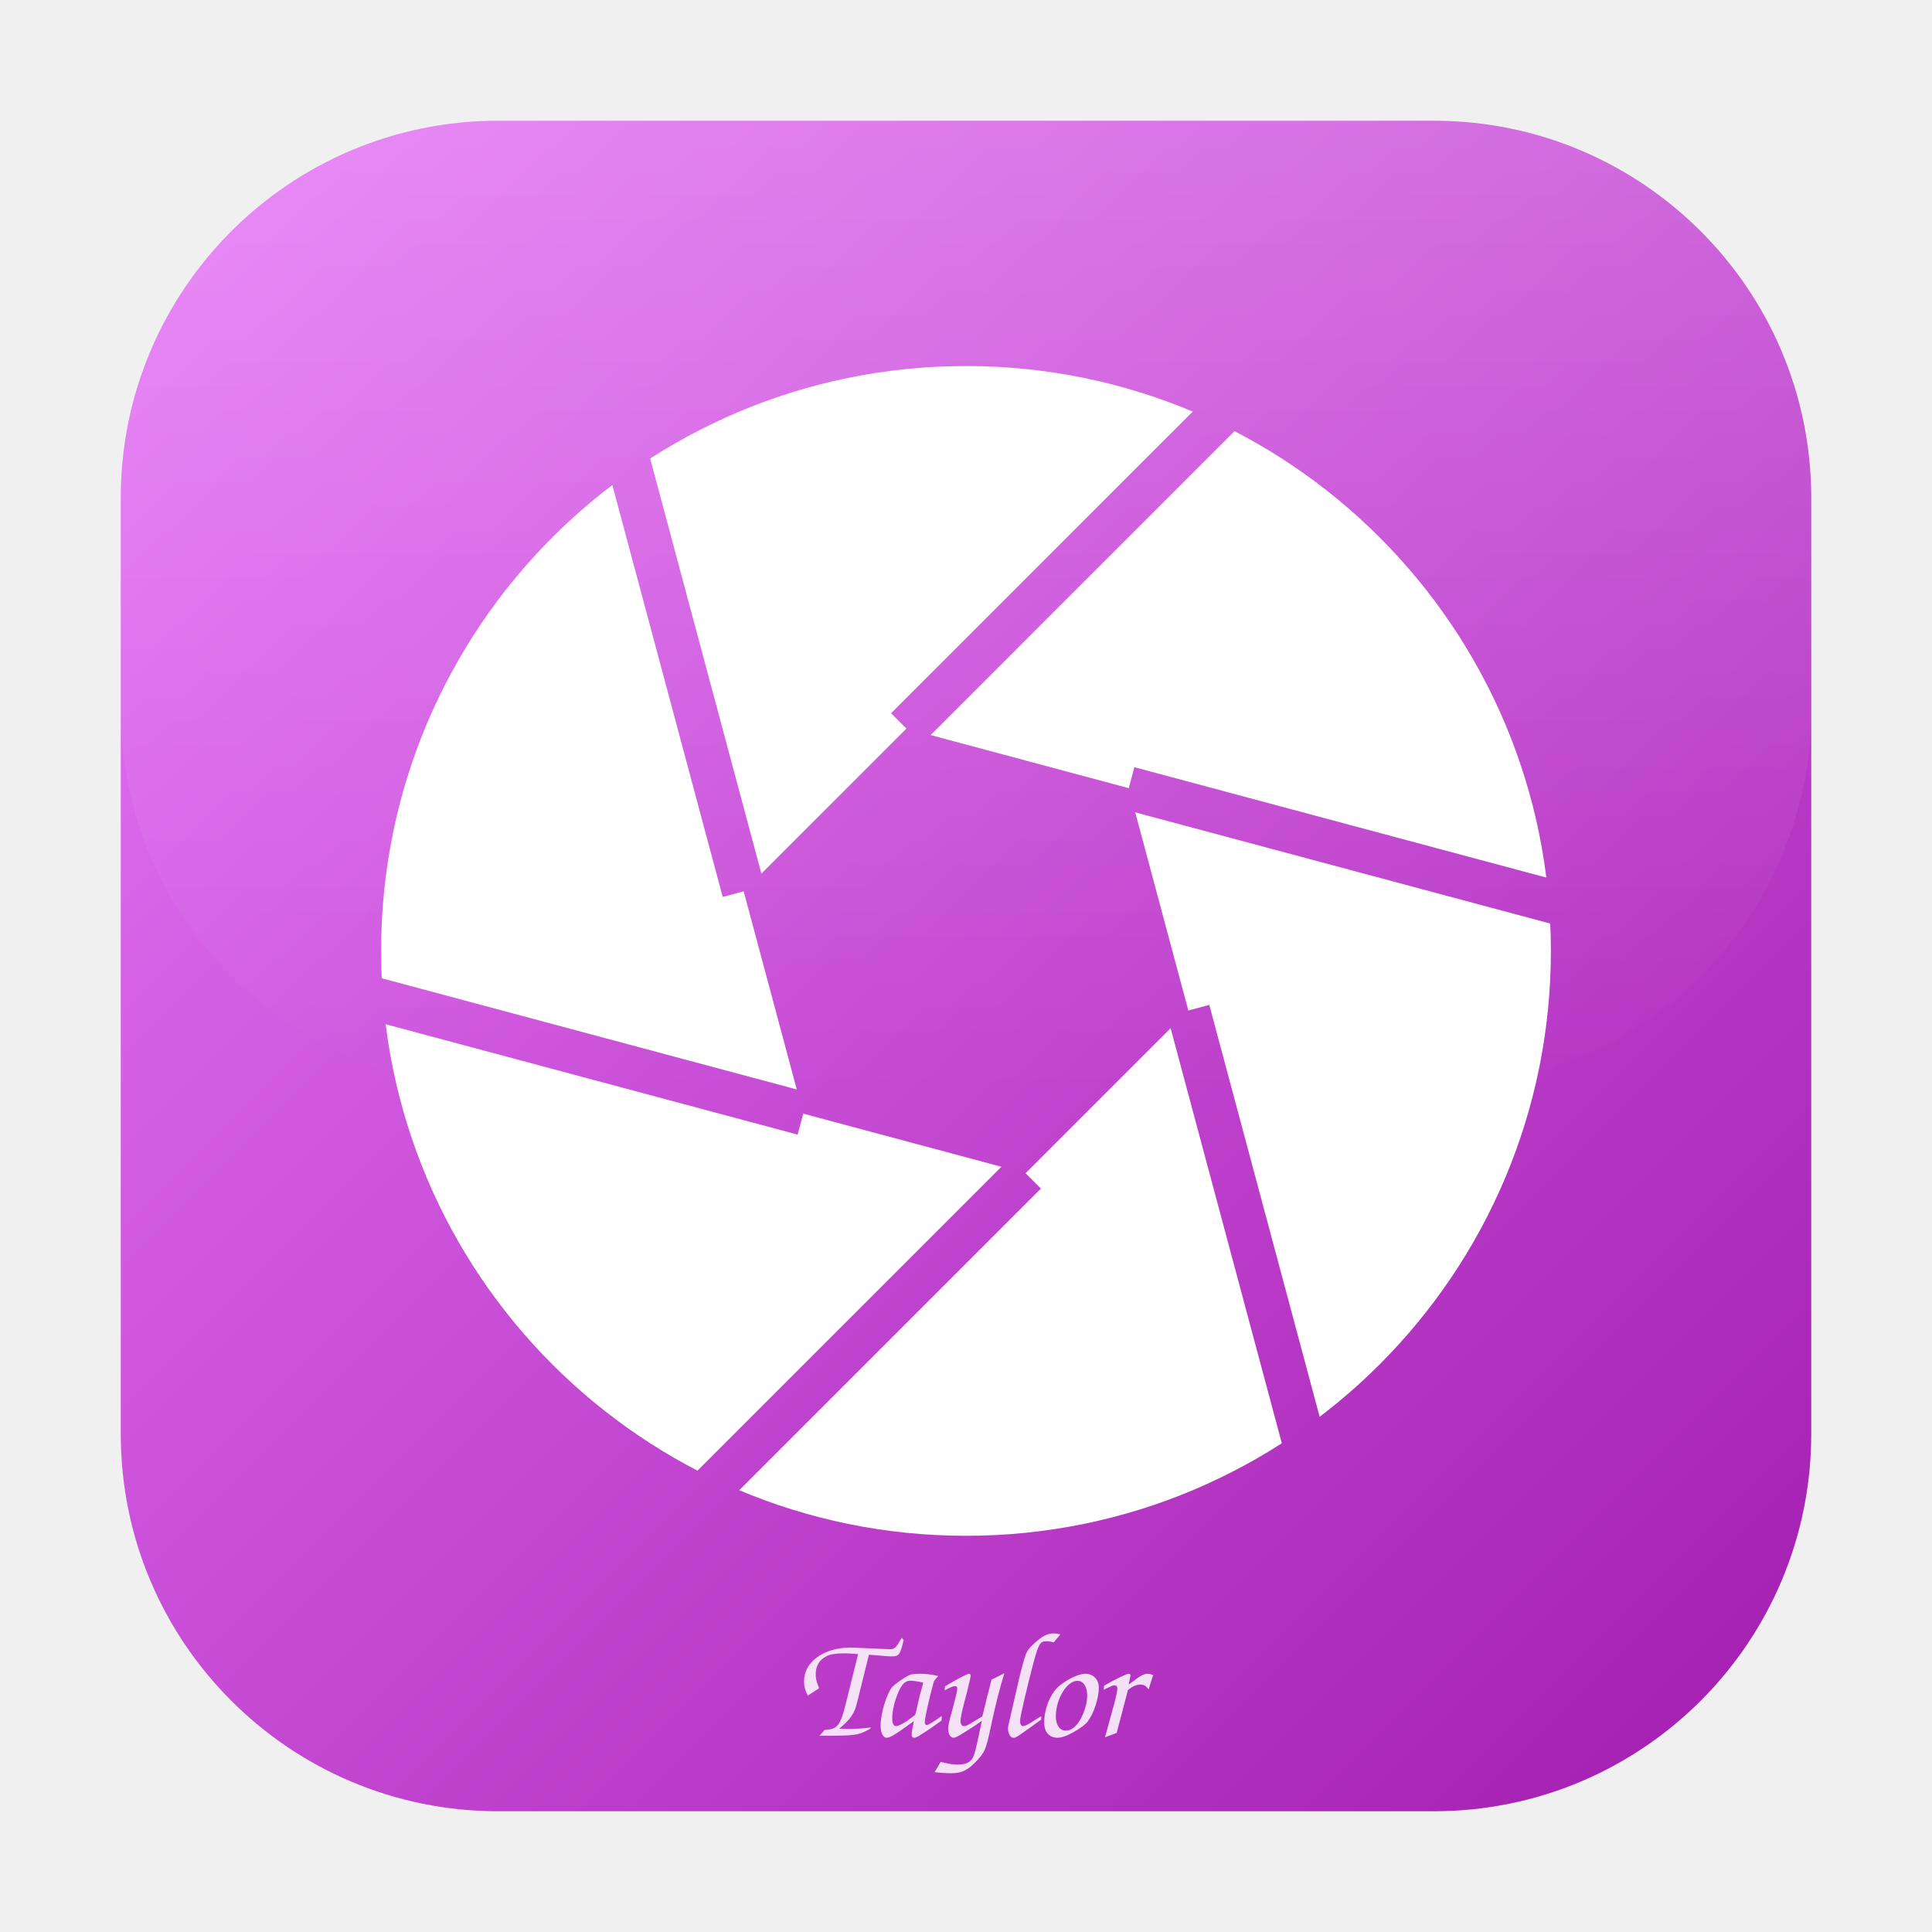
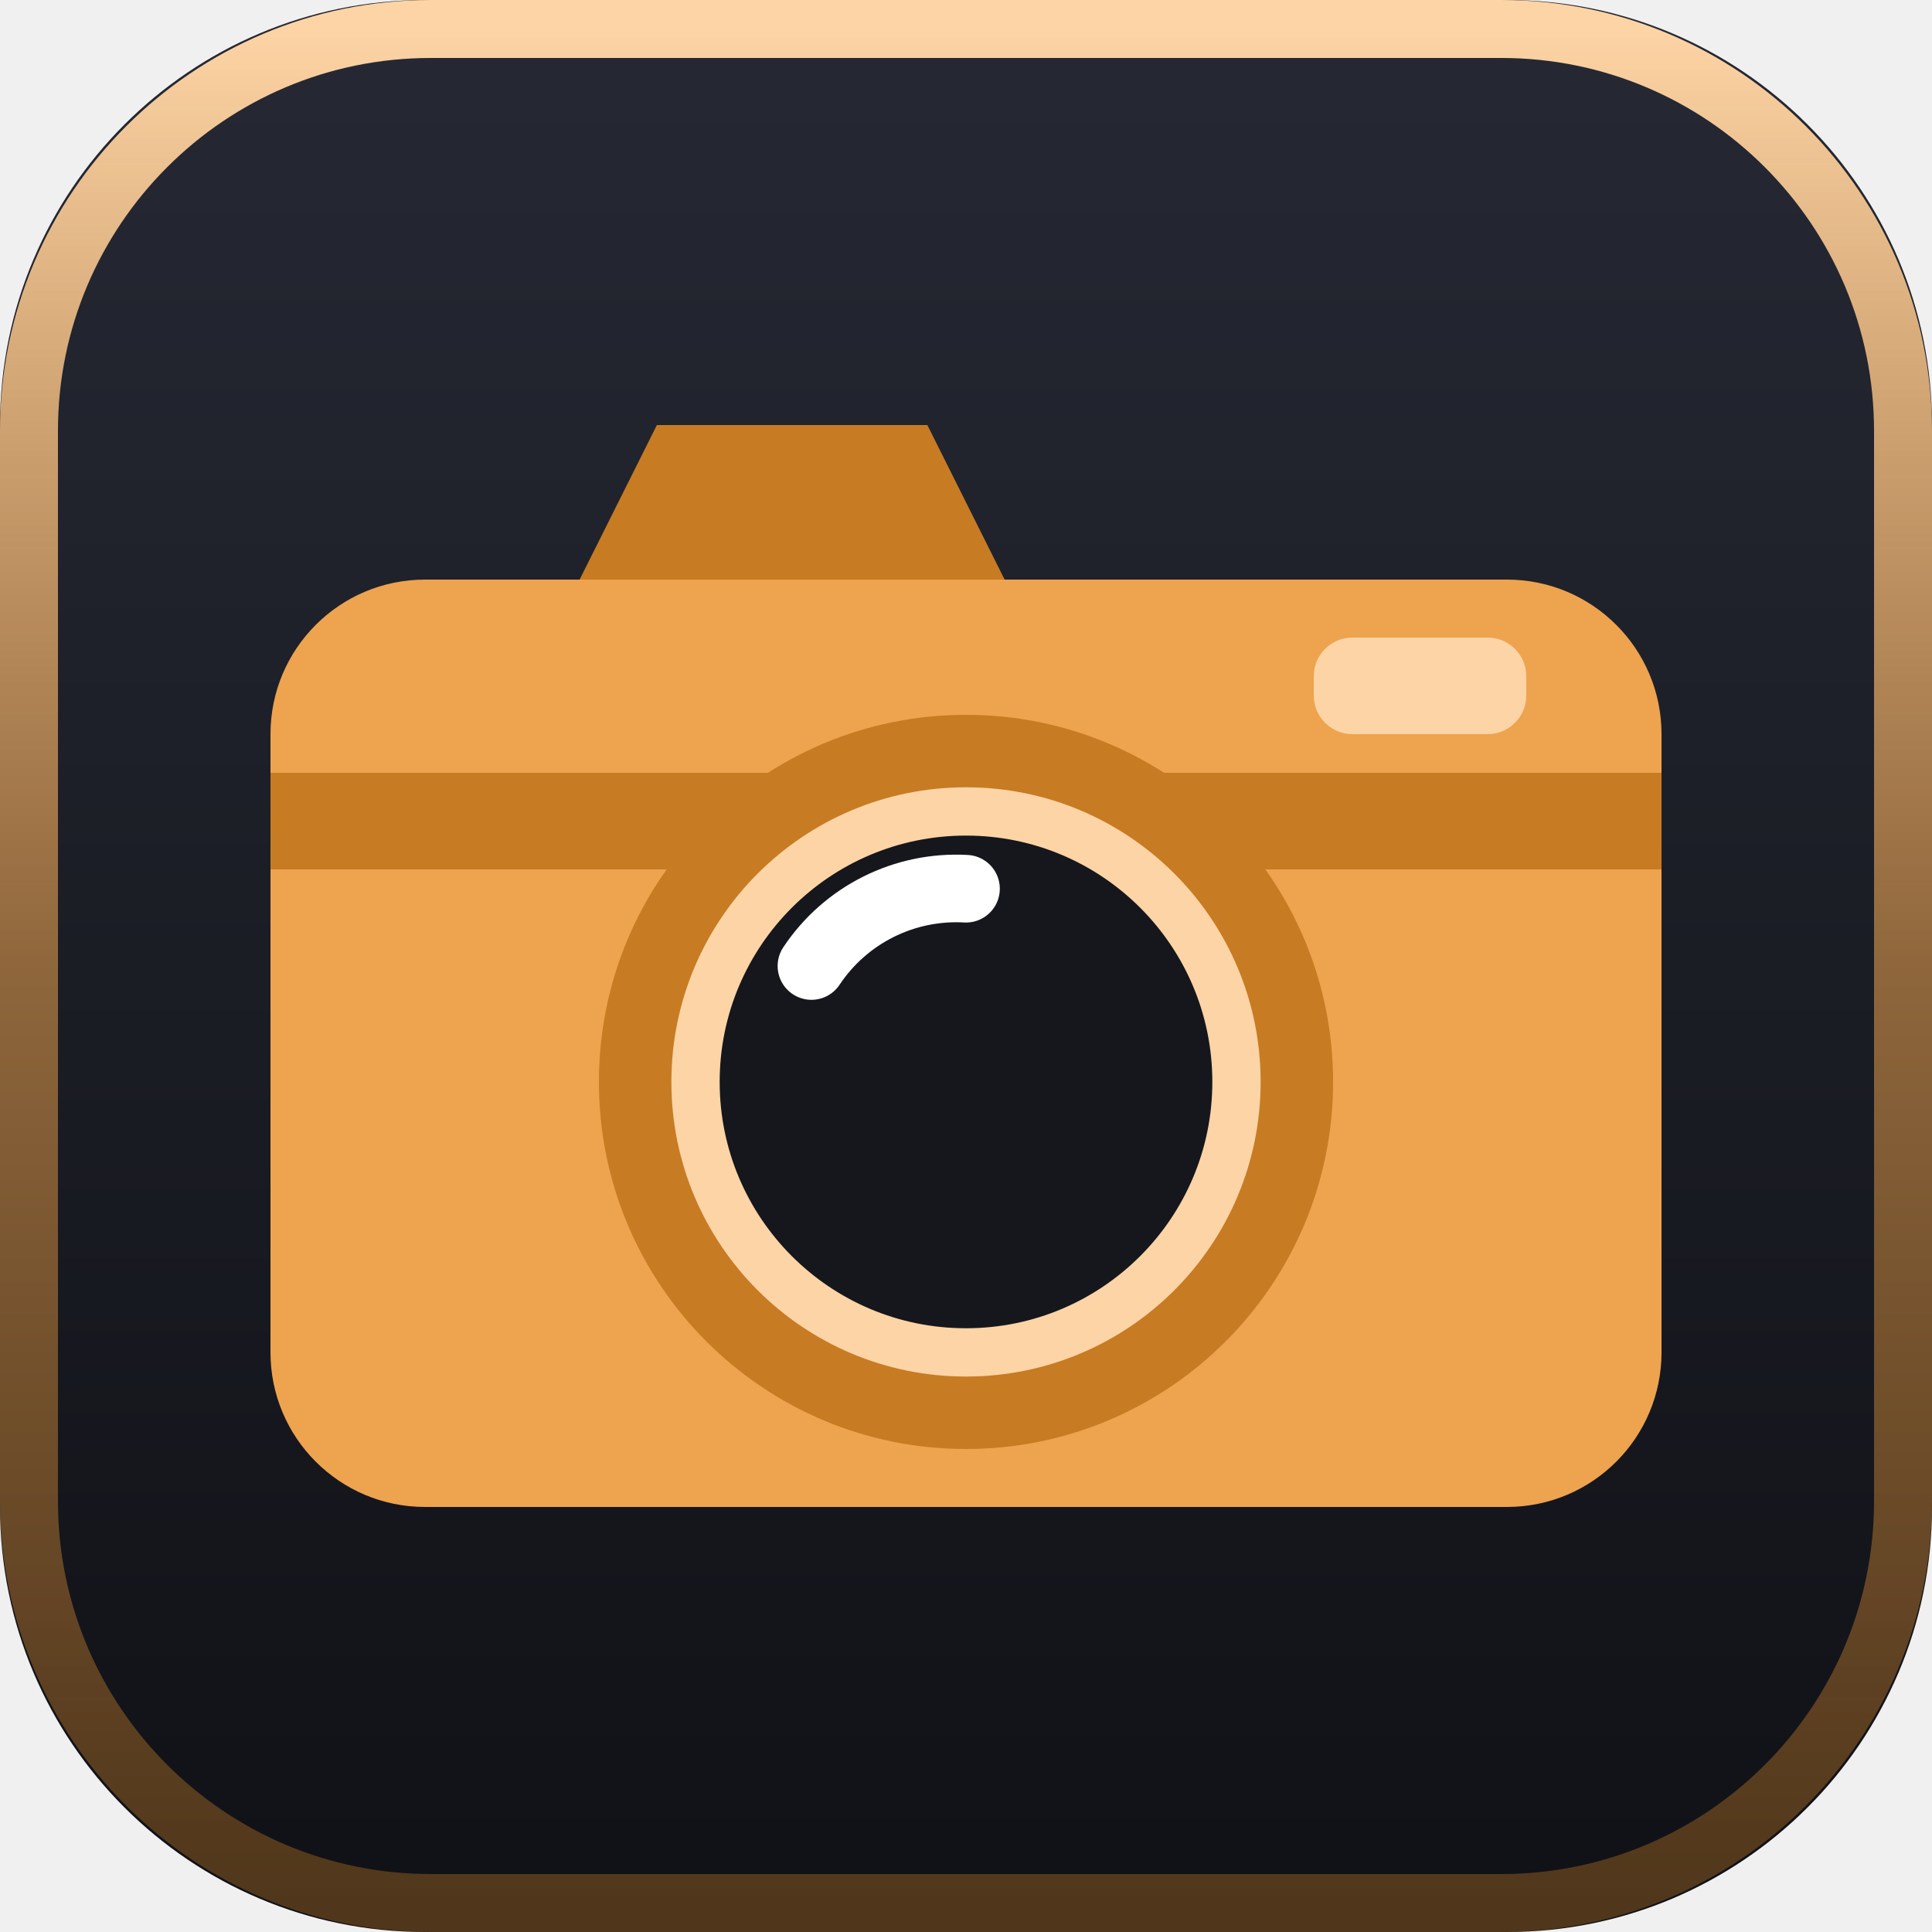
- <svg xmlns="http://www.w3.org/2000/svg" width="512" height="512" viewBox="0 0 512 512">
+ <svg xmlns="http://www.w3.org/2000/svg" viewBox="0 0 100 100" width="1024" height="1024">
  <defs>
-     <linearGradient id="bg" x1="0" y1="0" x2="1" y2="1">
-       <stop offset="0" stop-color="#e879f9" />
-       <stop offset="1" stop-color="#a21caf" />
+     <linearGradient id="g" x1="0" y1="0" x2="0" y2="1">
+       <stop offset="0" stop-color="#262934" />
+       <stop offset="1" stop-color="#101116" />
    </linearGradient>
-     <linearGradient id="sheen" x1="0" y1="0" x2="0" y2="1">
-       <stop offset="0" stop-color="#ffffff" stop-opacity="0.16" />
-       <stop offset="1" stop-color="#ffffff" stop-opacity="0" />
+     <linearGradient id="r" x1="0" y1="0" x2="0" y2="1">
+       <stop offset="0" stop-color="hsl(32 95% 82%)" />
+       <stop offset=".5" stop-color="hsl(32 82% 62%)" stop-opacity=".55" />
+       <stop offset="1" stop-color="hsl(32 70% 46%)" stop-opacity=".35" />
    </linearGradient>
-     <mask id="iris">
-       <circle cx="256" cy="252" r="155" fill="#ffffff" />
-       <polygon points="314.92,267.79 271.79,310.92 212.87,295.13 197.08,236.21 240.21,193.08 299.13,208.87" fill="#000000" />
-       <g stroke="#000000" stroke-width="11.5" stroke-linecap="butt">
-         <line x1="271.79" y1="310.92" x2="185.37" y2="397.34" />
-         <line x1="212.87" y1="295.13" x2="94.81" y2="263.50" />
-         <line x1="197.08" y1="236.21" x2="165.45" y2="118.16" />
-         <line x1="240.21" y1="193.08" x2="326.63" y2="106.66" />
-         <line x1="299.13" y1="208.87" x2="417.19" y2="240.50" />
-         <line x1="314.92" y1="267.79" x2="346.55" y2="385.84" />
-       </g>
-     </mask>
  </defs>
-   <rect x="32" y="32" width="448" height="448" rx="100" fill="url(#bg)" />
-   <rect x="32" y="32" width="448" height="256" rx="100" fill="url(#sheen)" />
-   <rect x="32" y="32" width="448" height="448" rx="100" fill="#ffffff" mask="url(#iris)" />
-   <text x="256" y="460" font-family="Segoe Script, cursive" font-size="40" fill="#ffffff" opacity="0.85" text-anchor="middle">Taylor</text>
+   <rect width="100" height="100" rx="22" fill="url(#g)" />
+   <rect x="1.5" y="1.5" width="97" height="97" rx="20.8" fill="none" stroke="url(#r)" stroke-width="3" />
+   <path d="M30 30L34 22H48L52 30Z" fill="hsl(32 70% 46%)" />
+   <rect x="14" y="30" width="72" height="48" rx="8" fill="hsl(32 82% 62%)" />
+   <rect x="14" y="40" width="72" height="5" fill="hsl(32 70% 46%)" />
+   <circle cx="50" cy="56" r="19" fill="hsl(32 70% 46%)" />
+   <circle cx="50" cy="56" r="14" fill="#15171d" />
+   <circle cx="50" cy="56" r="14" fill="none" stroke="hsl(32 95% 82%)" stroke-width="2.5" />
+   <path d="M42 50A9 9 0 0 1 50 46" fill="none" stroke="#ffffff" stroke-width="3.5" stroke-linecap="round" />
+   <rect x="68" y="33" width="11" height="5" rx="2" fill="hsl(32 95% 82%)" />
</svg>
